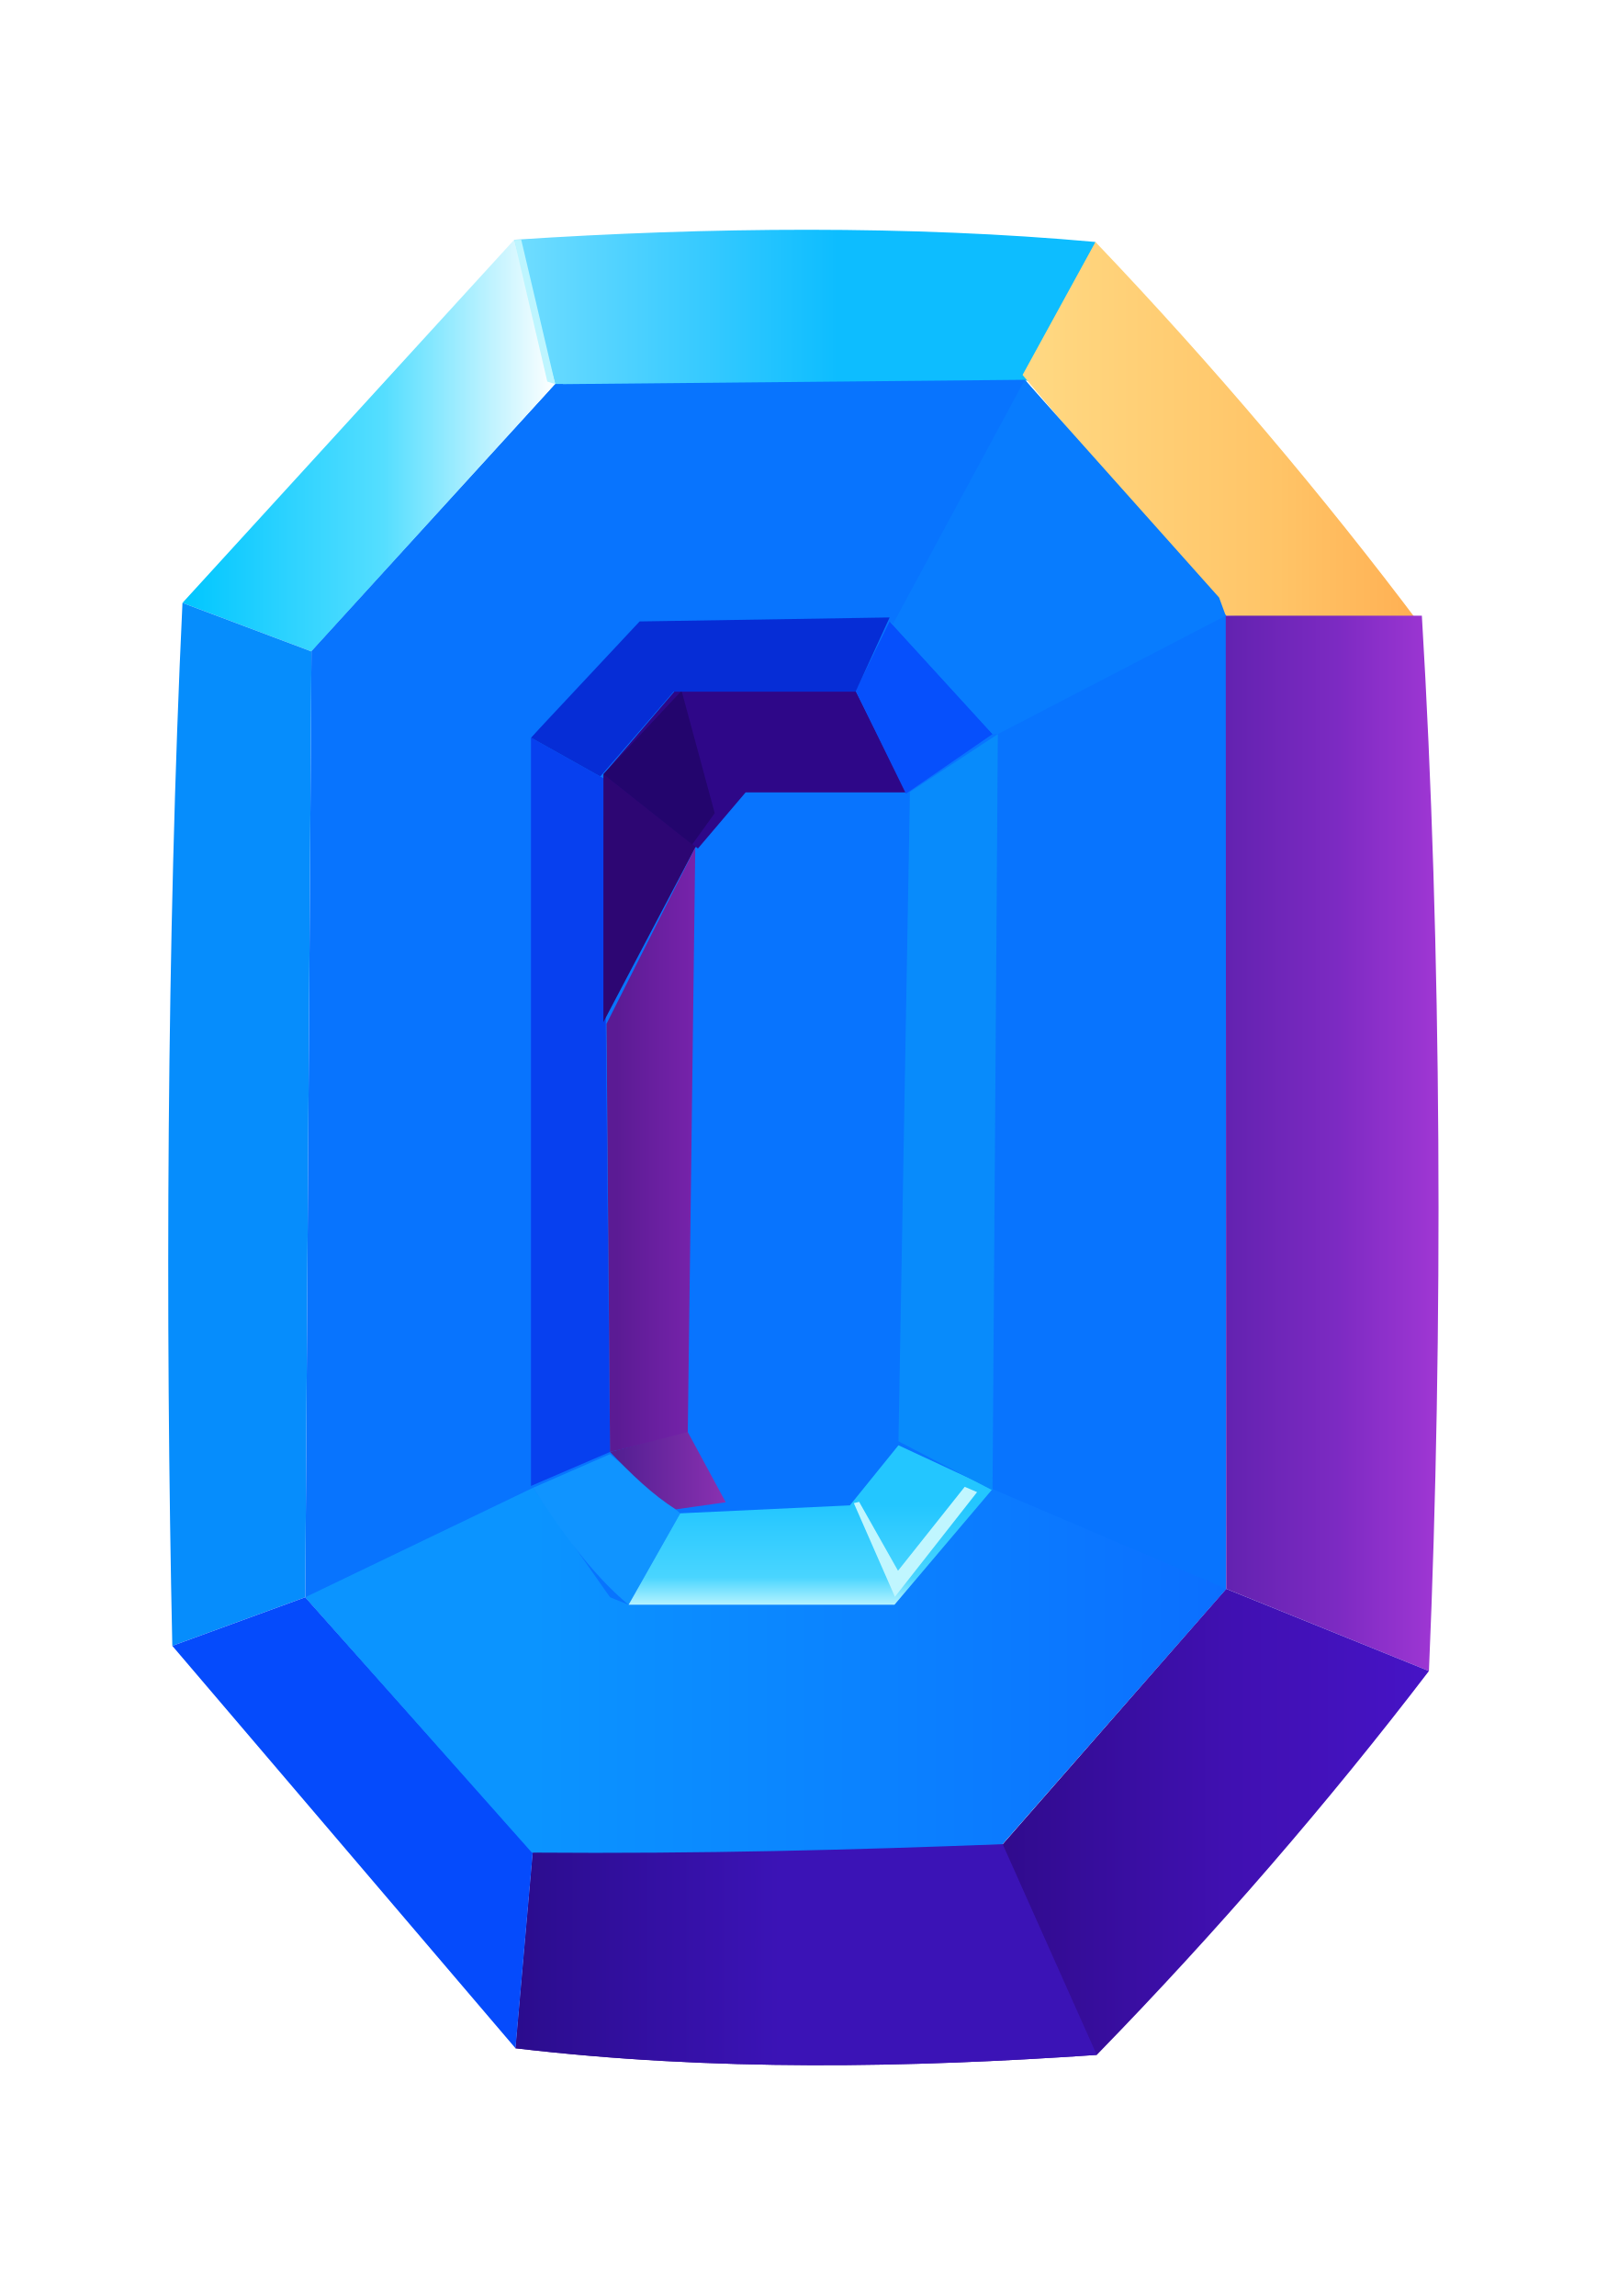
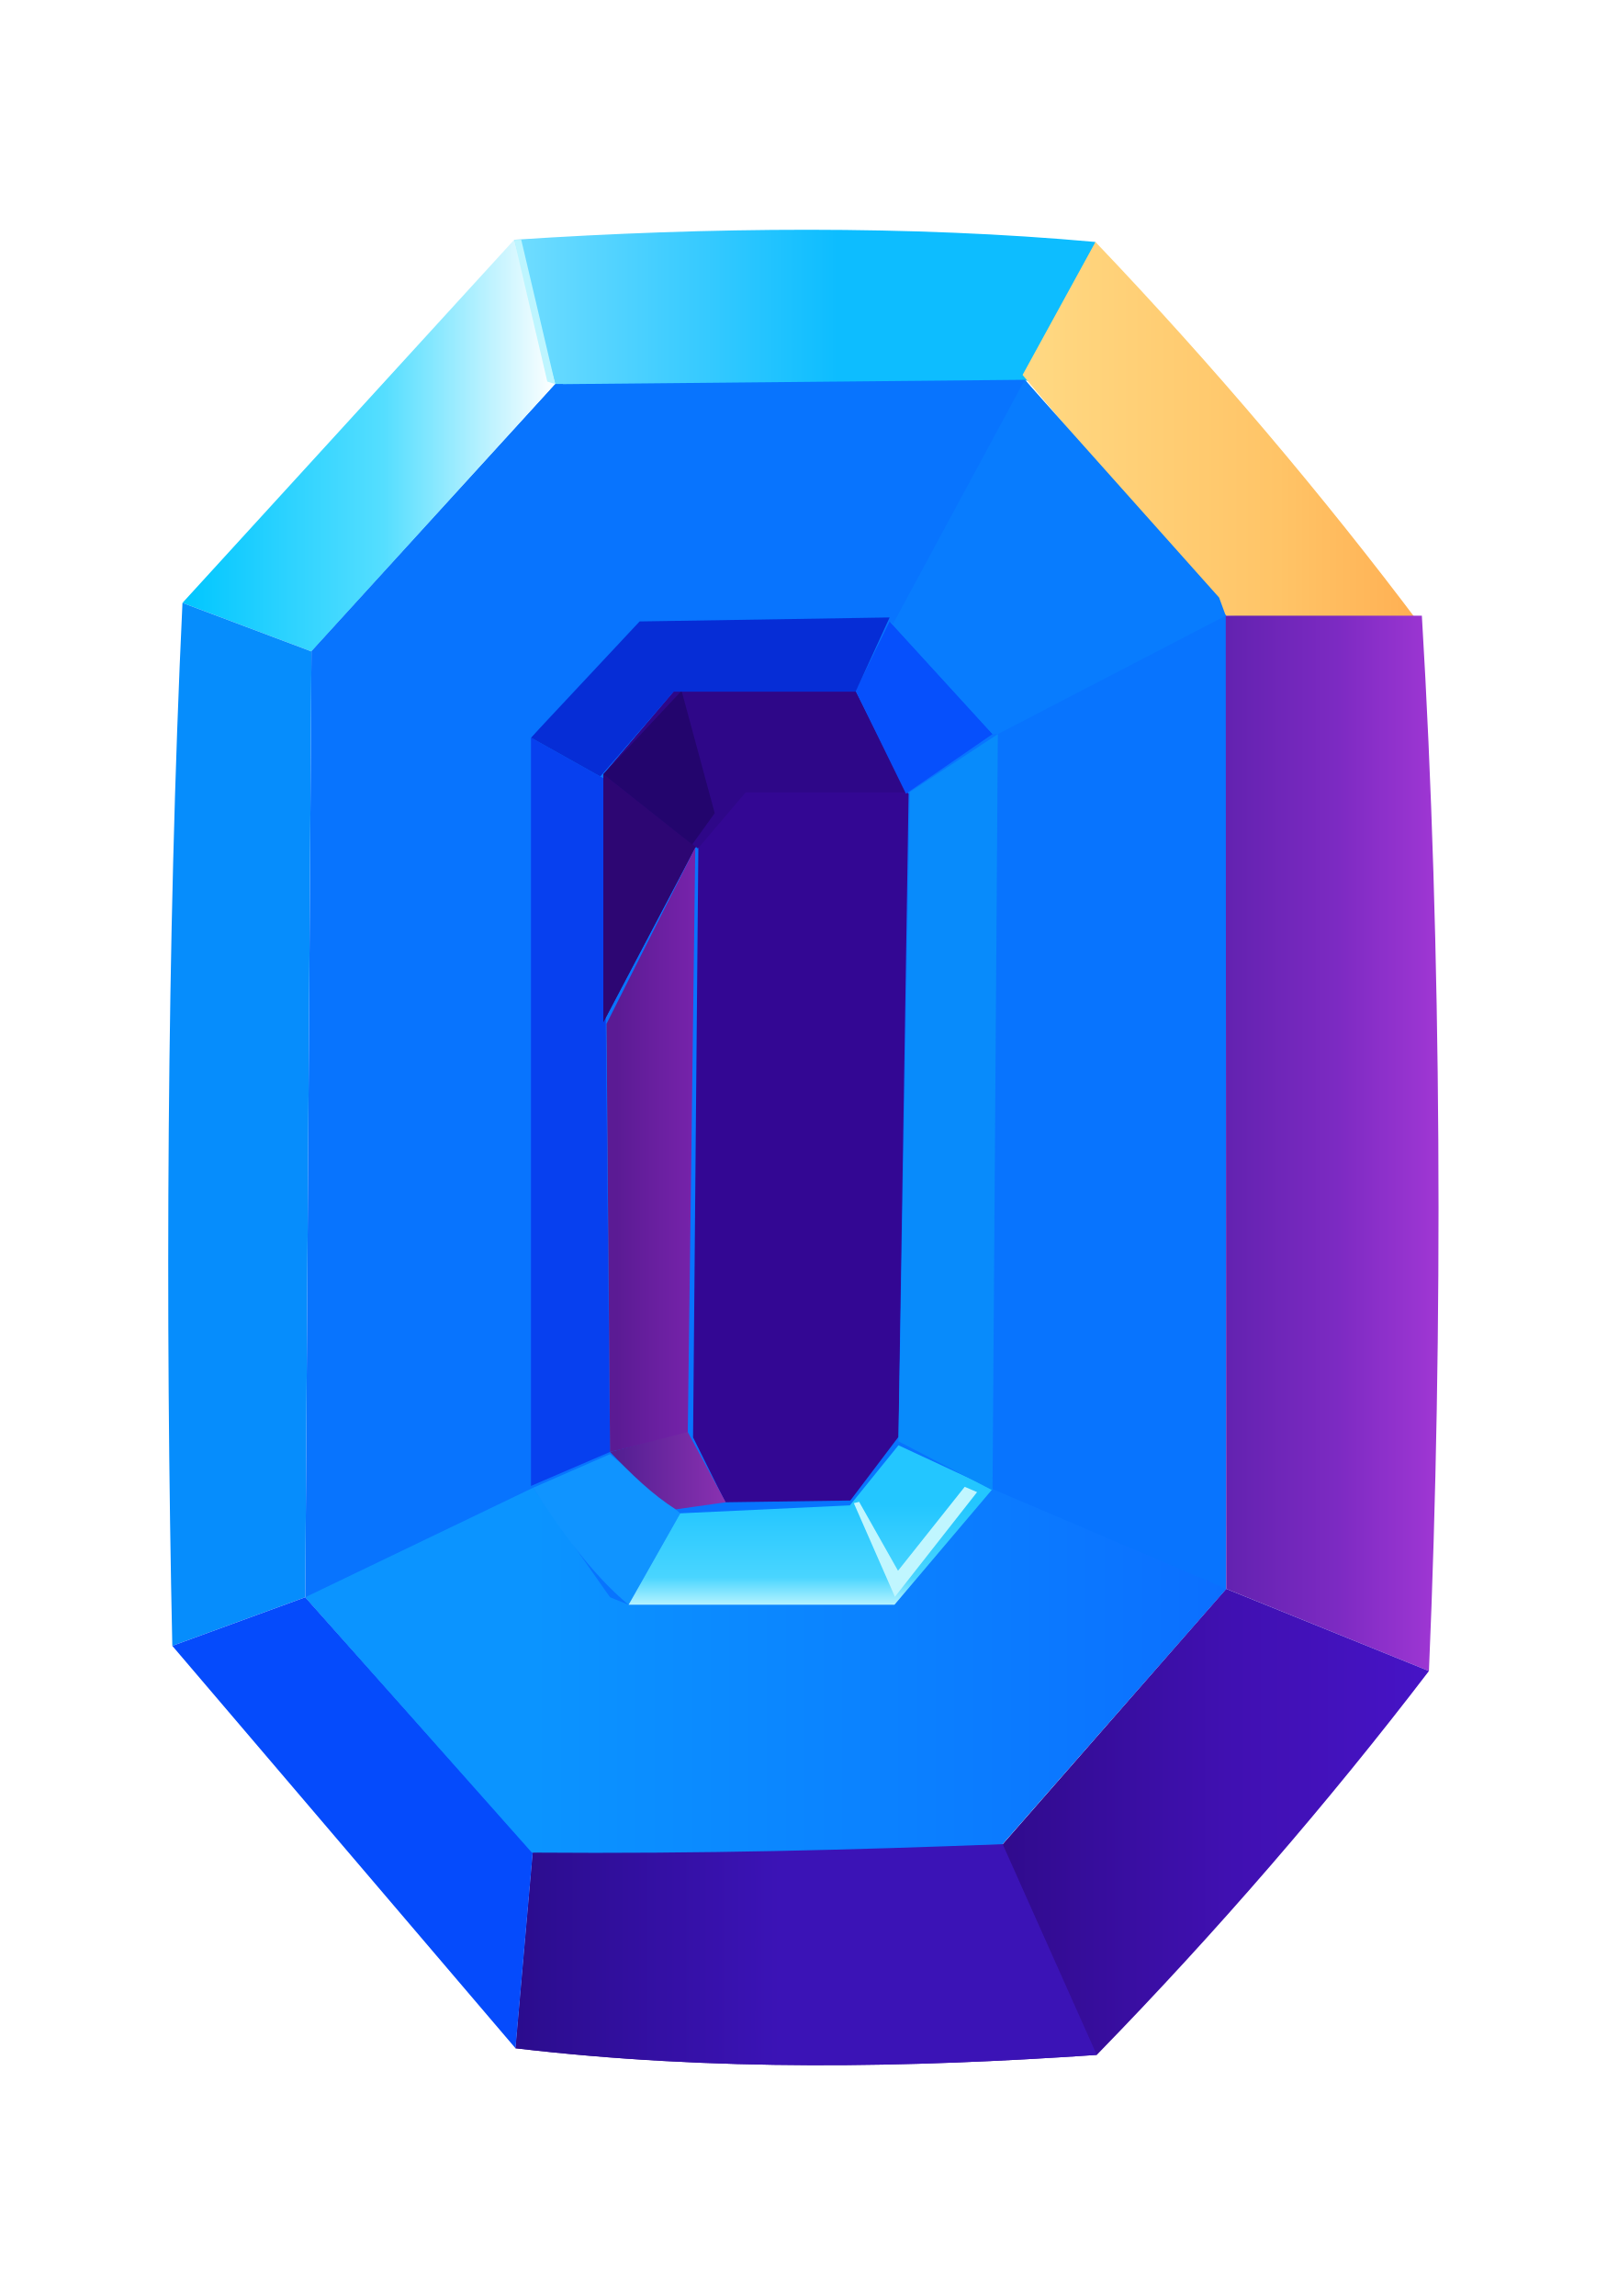
<svg xmlns="http://www.w3.org/2000/svg" width="56" height="80" fill="none" viewBox="0 0 56 80">
  <defs>
    <linearGradient id="d0g0" x1="17.55" x2="30.58" y1="7.363" y2="7.363" gradientUnits="userSpaceOnUse">
      <stop stop-color="#6FDCFF" offset="0" />
      <stop stop-color="#0DBDFF" offset=".552" />
    </linearGradient>
    <linearGradient id="d0g1" x1="9.914" x2="18.35" y1="10.54" y2="10.54" gradientUnits="userSpaceOnUse">
      <stop stop-color="#00C6FF" offset="0" />
      <stop stop-color="#55DEFF" offset=".542" />
      <stop stop-color="#fff" offset="1" />
    </linearGradient>
    <linearGradient id="d0g2" x1="28.93" x2="37.96" y1="10.26" y2="10.26" gradientUnits="userSpaceOnUse">
      <stop stop-color="#FFD983" offset="0" />
      <stop stop-color="#FFC467" offset=".641" />
      <stop stop-color="#FFAF52" offset="1" />
    </linearGradient>
    <linearGradient id="d0g3" x1="33.54" x2="38.36" y1="26.11" y2="26.11" gradientUnits="userSpaceOnUse">
      <stop stop-color="#6322B0" offset="0" />
      <stop stop-color="#7C2AC2" offset=".516" />
      <stop stop-color="#A037D4" offset="1" />
    </linearGradient>
    <linearGradient id="d0g4" x1="28.48" x2="38.12" y1="41.71" y2="41.71" gradientUnits="userSpaceOnUse">
      <stop stop-color="#300B8D" offset="0" />
      <stop stop-color="#4010B1" offset=".526" />
      <stop stop-color="#4613C6" offset="1" />
    </linearGradient>
    <linearGradient id="d0g5" x1="17.45" x2="30.53" y1="44.62" y2="44.62" gradientUnits="userSpaceOnUse">
      <stop stop-color="#2B0C8D" offset="0" />
      <stop stop-color="#3B13B6" offset=".458" />
      <stop stop-color="#3B13B6" offset="1" />
    </linearGradient>
    <linearGradient id="d0g6" x1="17.84" x2="33.54" y1="38.55" y2="38.55" gradientUnits="userSpaceOnUse">
      <stop stop-color="#0B94FF" offset="0" />
      <stop stop-color="#0B6FFF" offset="1" />
    </linearGradient>
    <linearGradient id="d0g7" x1="23.14" x2="23.14" y1="34.47" y2="36.73" gradientUnits="userSpaceOnUse">
      <stop stop-color="#23C6FF" offset="0" />
      <stop stop-color="#49D5FF" offset=".729" />
      <stop stop-color="#B2F2FF" offset="1" />
    </linearGradient>
    <linearGradient id="d0g8" x1="19.73" x2="21.46" y1="27.16" y2="27.16" gradientUnits="userSpaceOnUse">
      <stop stop-color="#5B1B94" offset="0" />
      <stop stop-color="#7623AA" offset="1" />
    </linearGradient>
    <linearGradient id="d0g9" x1="19.73" x2="22.21" y1="33.69" y2="33.69" gradientUnits="userSpaceOnUse">
      <stop stop-color="#531F92" offset="0" />
      <stop stop-color="#8A31B1" offset="1" />
    </linearGradient>
  </defs>
  <g transform="translate(-8.895 -0.635) scale(1.5392)">
    <path d="m17.42 5.84c4.41-0.29 8.97-0.33 13.16 0.05l-0.49 3.12-11.86 0.22-0.81-3.39z" fill="url(#d0g0)" />
    <path d="m17.42 5.84-7.51 8.22 2.92 1.1 5.52-6.05-0.93-3.27z" fill="url(#d0g1)" />
    <path d="m30.58 5.89c2.67 2.8 5.15 5.73 7.38 8.7l-4.43-0.24-4.6-5.45 1.65-3.01z" fill="url(#d0g2)" />
    <path d="m9.91 14.06c-0.36 7.58-0.39 16.25-0.23 23.61l3.01-1.1 0.14-21.41-2.92-1.1z" fill="#068DFC" />
    <path d="m18.35 9.11-5.52 6.05-0.14 21.41 5.13 5.78 10.65-0.19 5.07-5.78v-22.03l-4.56-5.34-10.63 0.1z" fill="#0874FE" />
    <path d="m33.53 14.35h4.44c0.45 7.47 0.49 16.21 0.16 23.89l-4.59-1.86-0.01-22.03z" fill="url(#d0g3)" />
    <path d="m33.54 36.38-5.06 5.78-10.64 0.19-0.39 4.43c4.49 0.53 8.92 0.44 13.16 0.15 2.71-2.78 5.25-5.72 7.52-8.69l-4.59-1.86z" fill="url(#d0g4)" />
    <path d="m28.48 42.16-10.64 0.19-0.39 4.43c4.49 0.53 8.92 0.44 13.16 0.15l-2.13-4.77z" fill="url(#d0g5)" />
    <path d="m12.69 36.57-3.01 1.1 7.77 9.11 0.39-4.43-5.15-5.78z" fill="#054BFC" />
    <path d="m12.69 36.57 5.13 5.78c3.85 0.03 7.26-0.06 10.65-0.19l5.07-5.78-5.29-2.26-2.22 2.62h-6.02l-0.42-0.17-1.74-2.48-5.16 2.48z" fill="url(#d0g6)" />
    <path d="m17.85 34.09c0.62 0.97 1.35 1.98 2.16 2.65l1.17-2.07-1.59-1.34-1.74 0.76z" fill="#1094FF" />
    <path d="m21.18 34.67-1.17 2.07h6.02l2.22-2.62-2.13-0.99-1.1 1.36-3.84 0.18z" fill="url(#d0g7)" />
    <path d="m25.11 34.44 0.93 2.12 1.86-2.37-0.28-0.12-1.51 1.9-0.88-1.56-0.12 0.03z" fill="#C0F6FF" />
    <path d="m17.8 17.11v16.94l1.79-0.77-0.15-15.25-1.64-0.92z" fill="#0740EF" />
+     <path d="m19.44 17.94v5.61l2.08-3.95 0.09-0.08-0.02 0.05-0.12 13.38 0.73 1.47 2.83-0.04 1.09-1.44 0.23-14.56-0.06-0.05-1.15-2.26-4.1-0.02-1.6 1.89z" fill="#330793" />
    <path d="m19.44 17.94v5.61l2.08-3.95 0.07-0.08 0.02 0.05-0.14-0.15-0.28-0.73-1.75-0.75z" fill="#2D0673" />
    <path d="m21.52 19.6-2.01 3.99 0.08 9.69 1.76-0.41 0.17-13.27z" fill="url(#d0g8)" />
    <path d="m19.59 33.28c0.47 0.49 0.96 0.97 1.49 1.3l1.13-0.16-0.86-1.59-1.76 0.45z" fill="url(#d0g9)" />
    <path d="m19.44 17.94 2.14 1.68 1.08-1.27h3.64l-1.15-2.3h-4.09l-1.62 1.89z" fill="#2E0788" />
    <path d="m19.44 17.94 2.01 1.59 0.51-0.71-0.75-2.77-1.77 1.89z" fill="#23056D" />
    <path d="m25.15 16.05 1.14 2.33 1.96-1.35-2.33-2.55-0.77 1.57z" fill="#0650FC" />
    <path d="m20.26 14.48-2.46 2.63 1.57 0.88 1.66-1.92h4.12l0.77-1.68-5.66 0.09z" fill="#062DD6" />
    <path d="m26.38 18.34-0.26 14.7 2.13 1.11 0.12-17.12-1.99 1.31z" fill="#088BFB" />
    <path d="m12.83 15.16 4.97 1.95 2.33-2.65-1.61-5.35h-0.17l-5.52 6.05z" fill="#0874FE" />
    <path d="m28.98 9.01-2.98 5.52-0.08-0.05 2.33 2.55h0.12l5.16-2.68-0.15-0.41-4.4-4.93z" fill="#087CFE" />
    <path d="m17.42 5.84 0.75 3.21 0.18 0.06-0.77-3.27h-0.16z" fill="#BDF5FF" />
  </g>
</svg>
